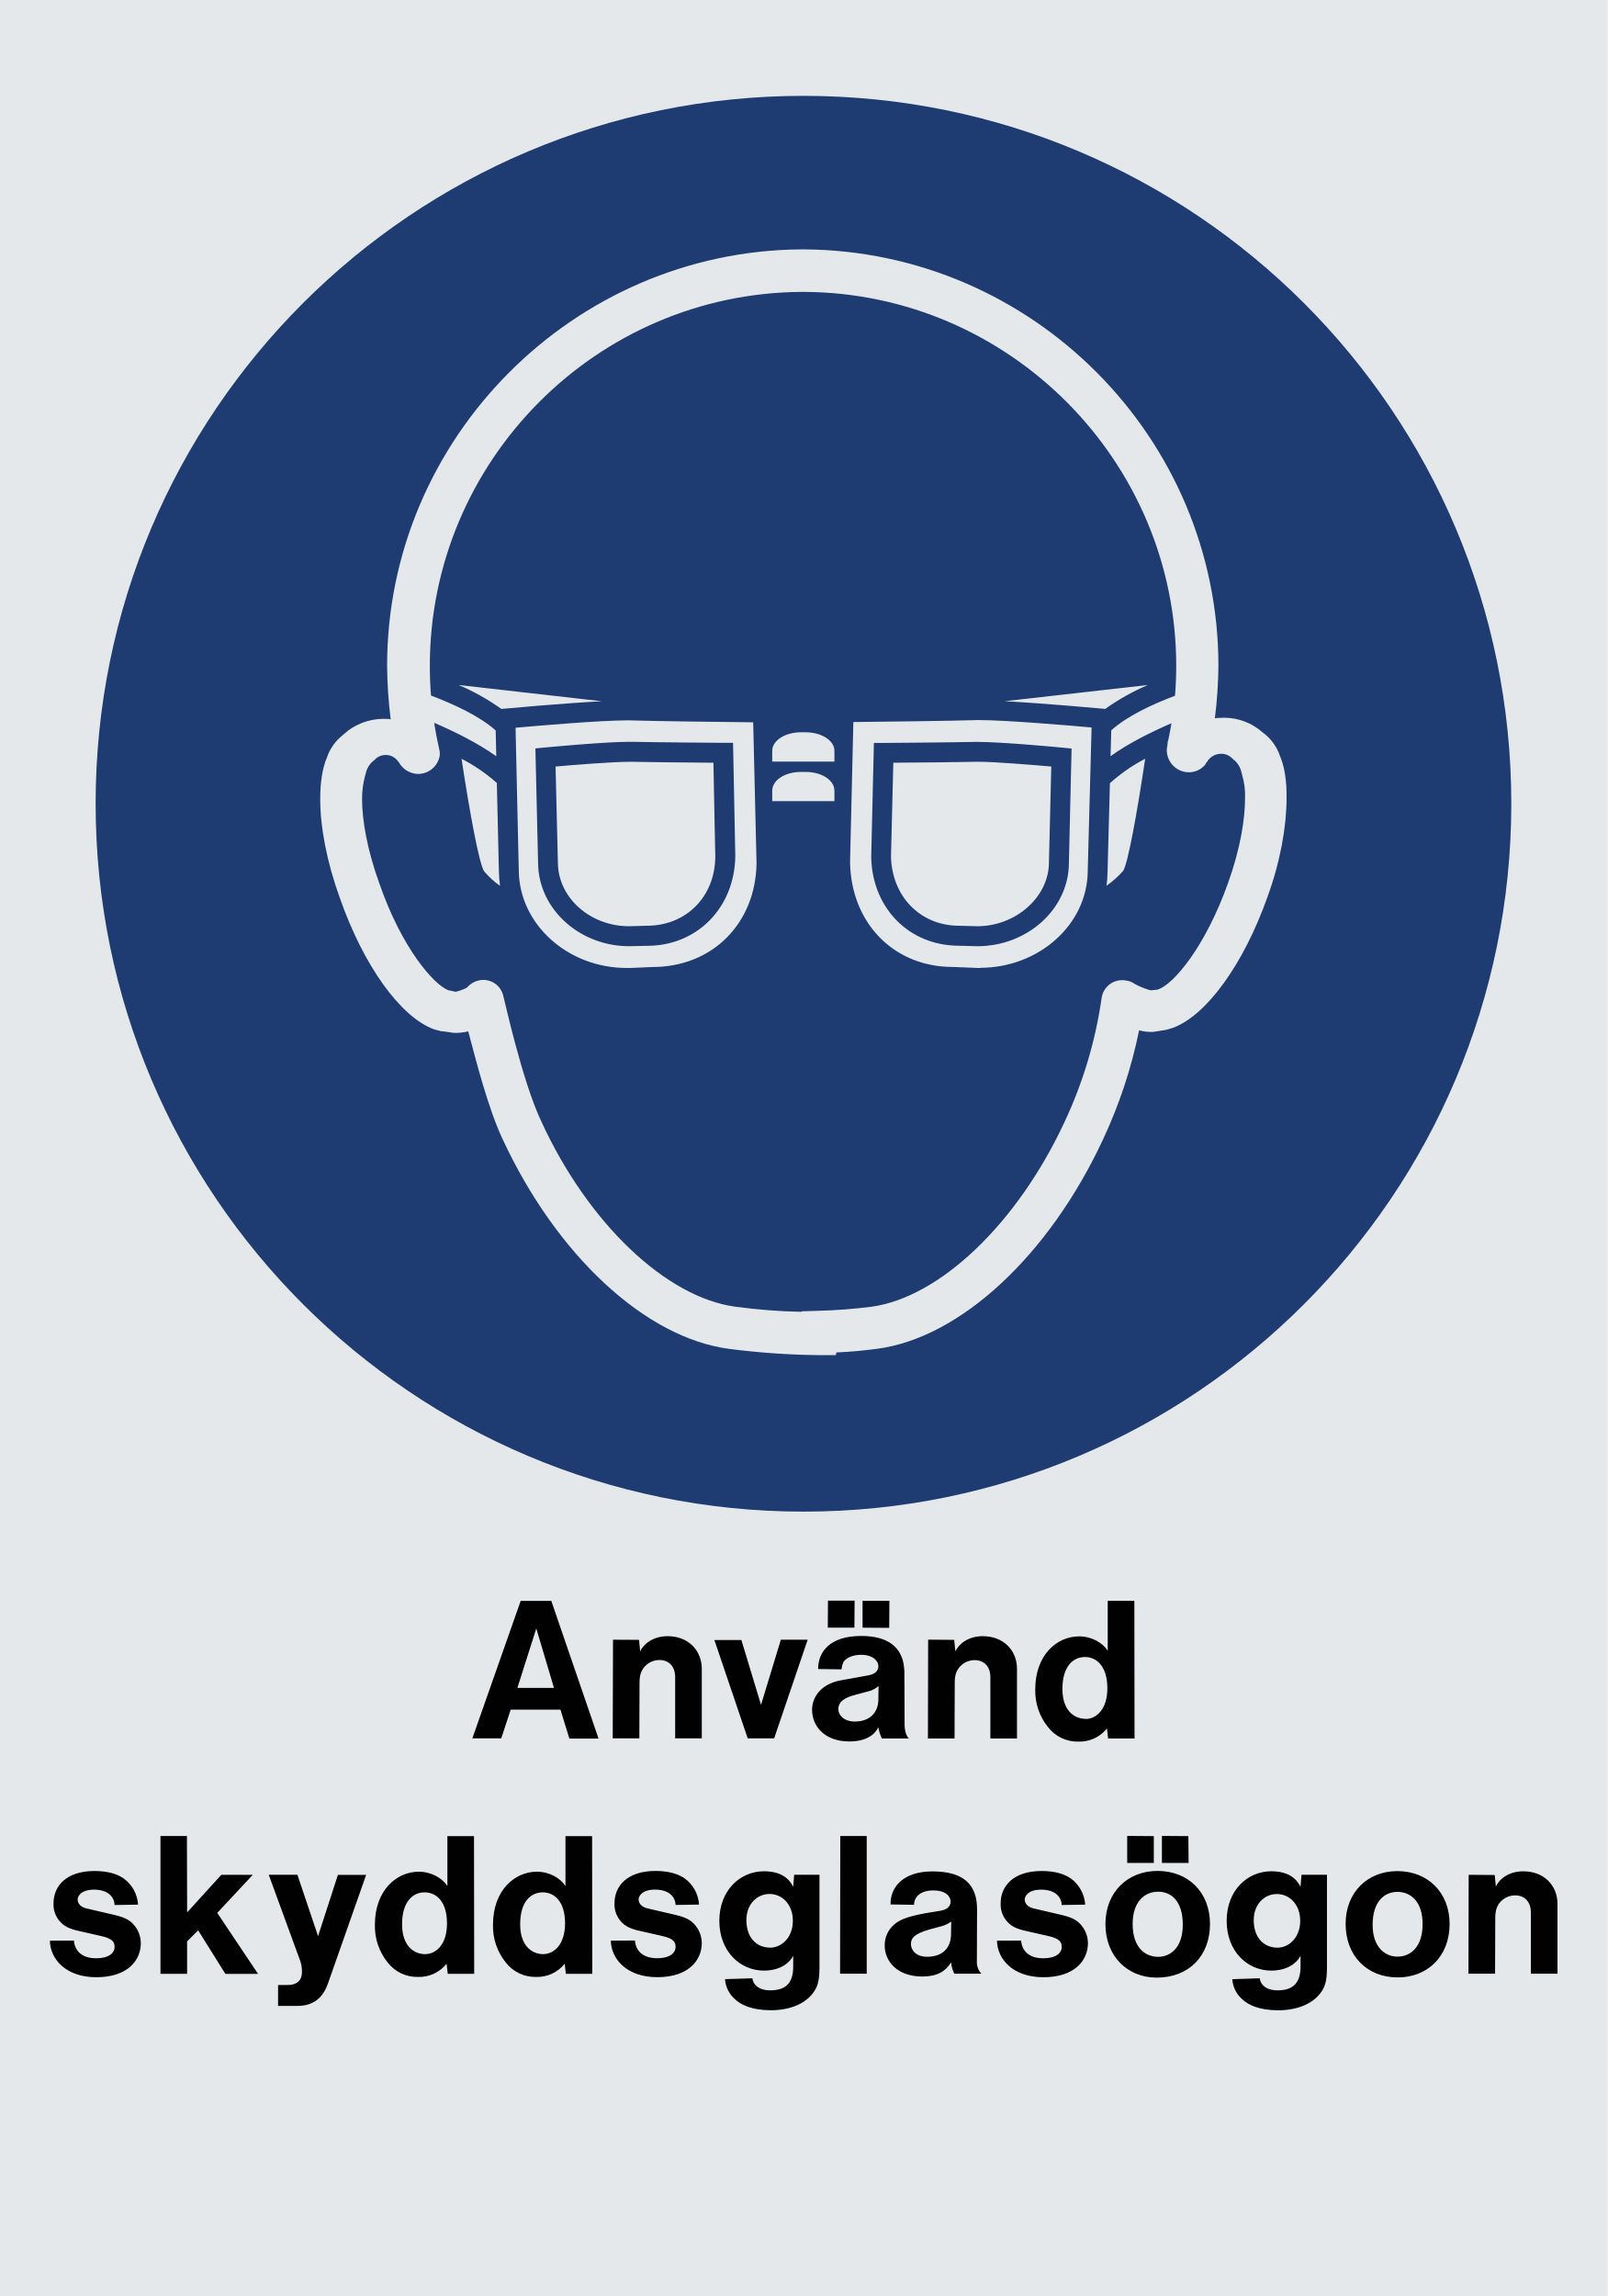
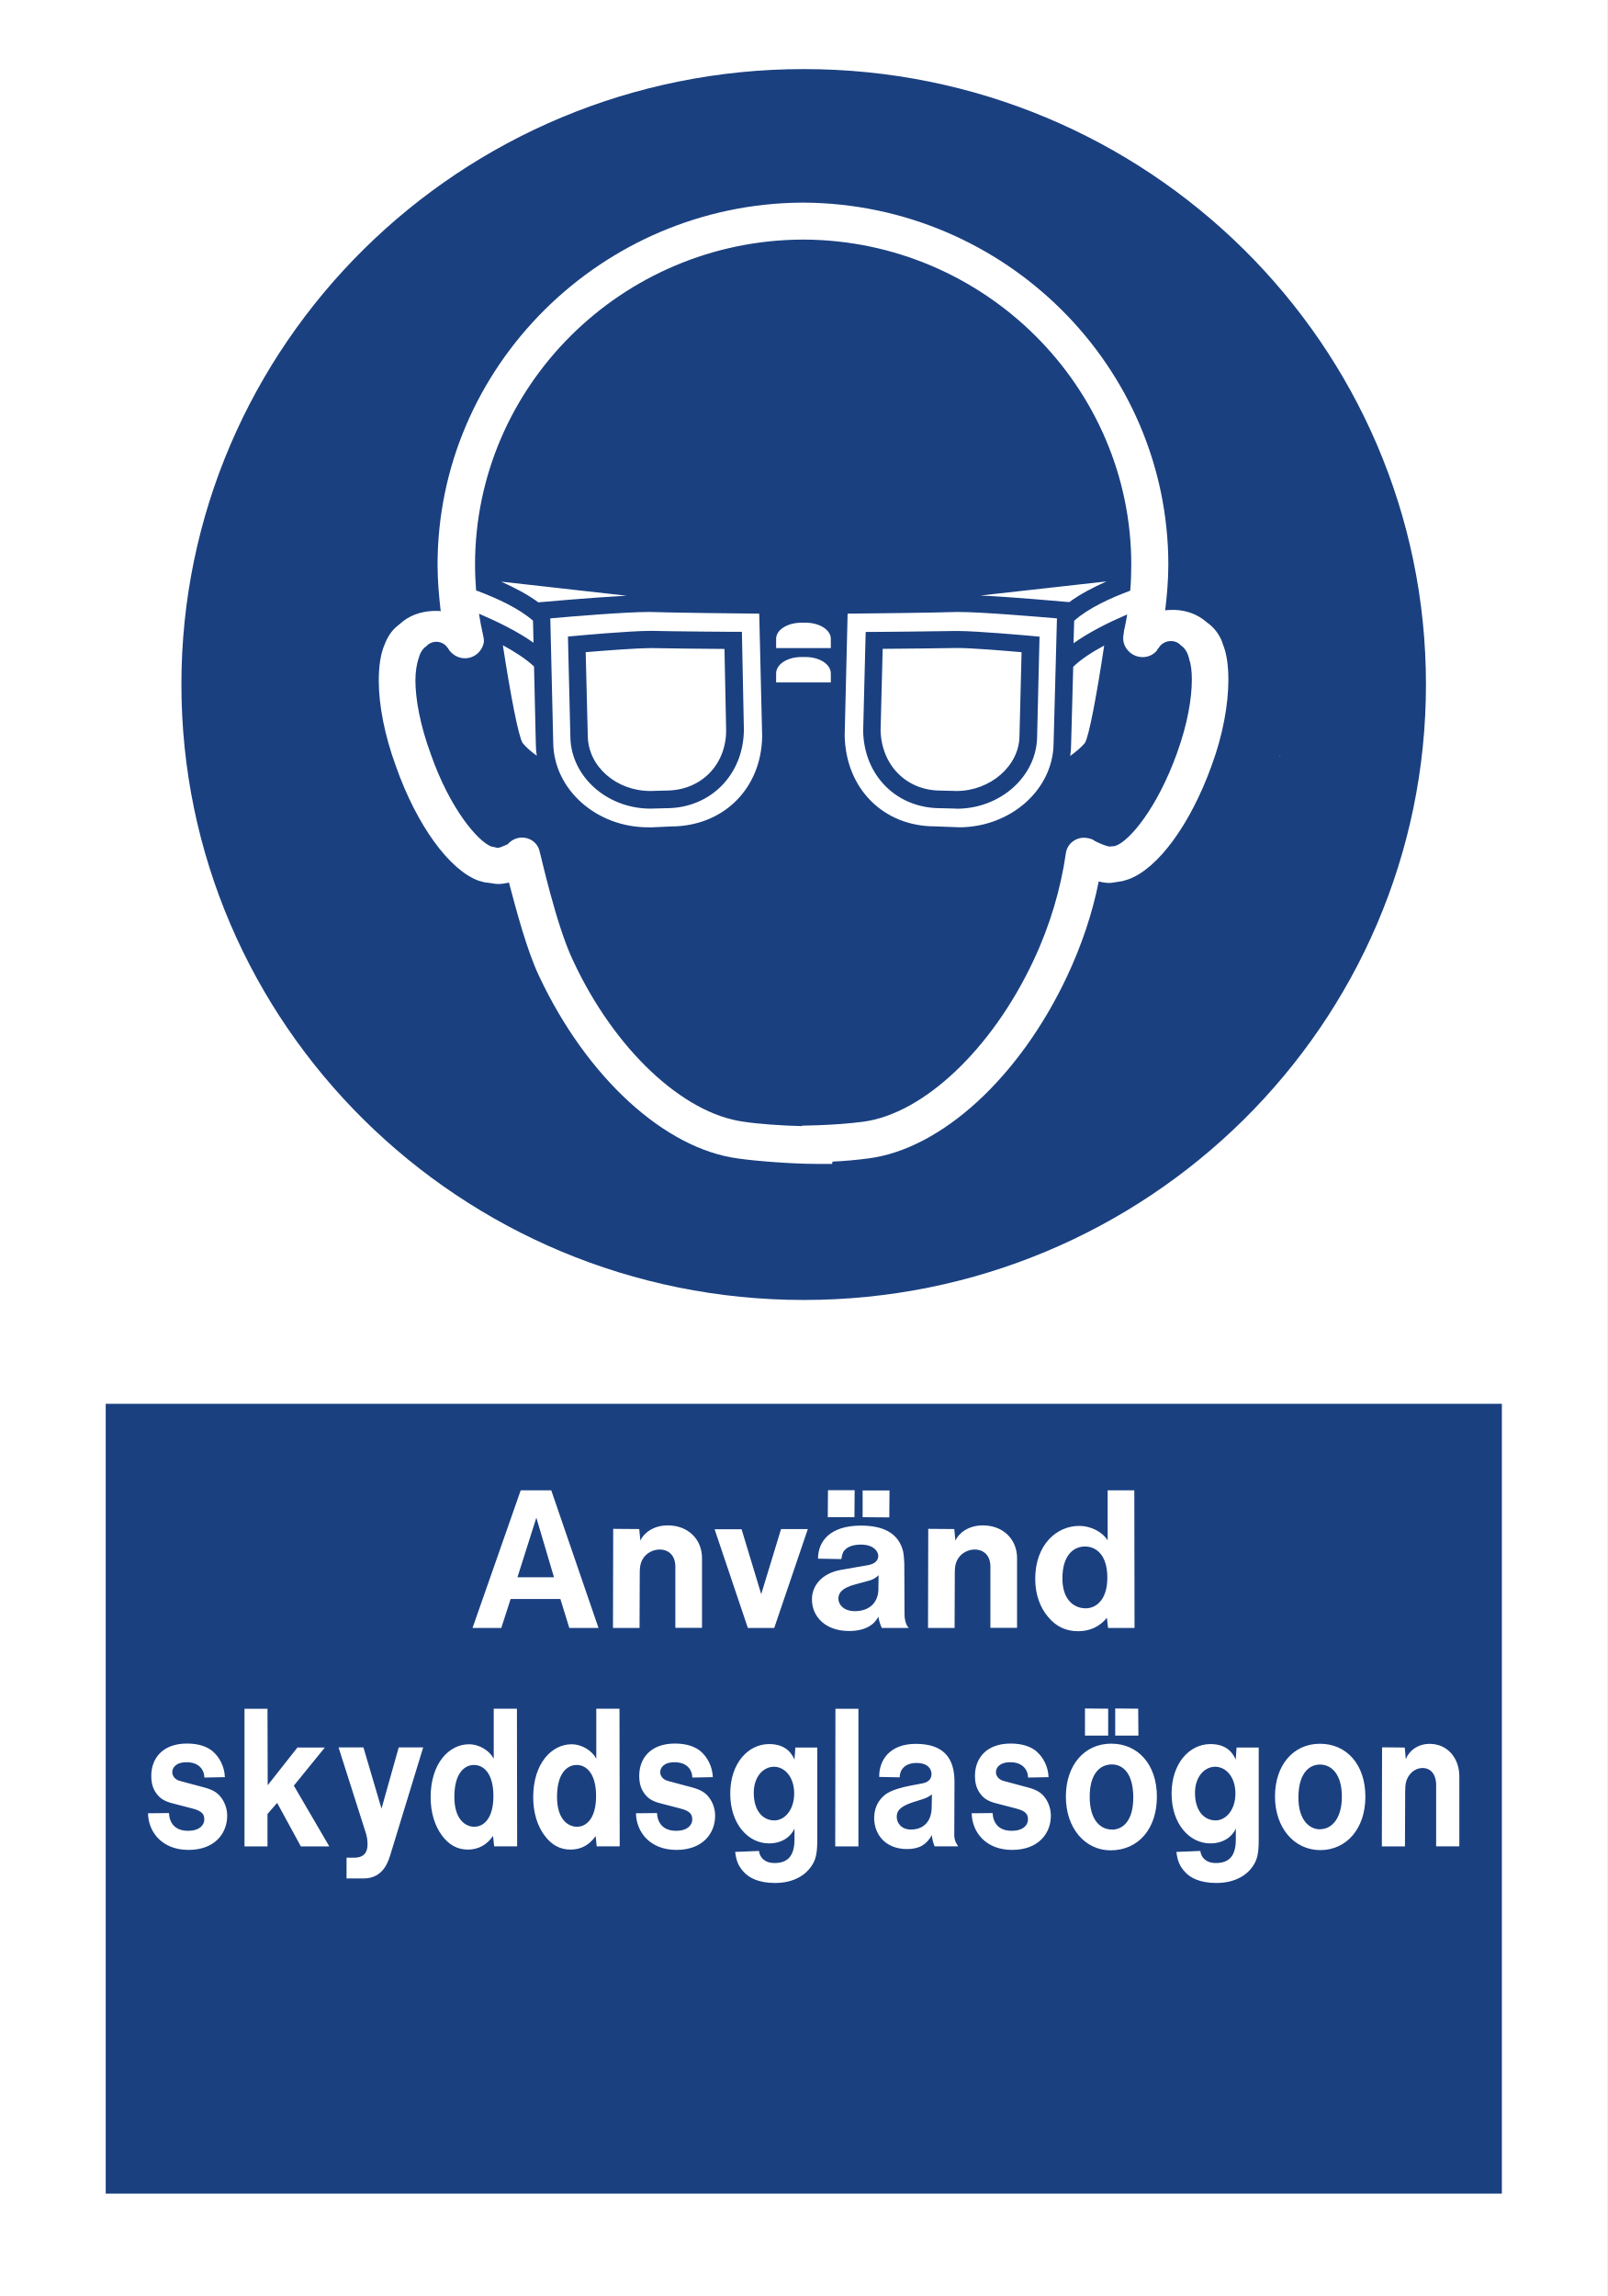
- <svg xmlns="http://www.w3.org/2000/svg" viewBox="0 0 595.28 850.37">
+ <svg xmlns="http://www.w3.org/2000/svg" id="Lager_1" data-name="Lager 1" viewBox="0 0 153.09 218.69">
  <defs>
-     <style>.a{fill:#e5e8eb;}.a,.b,.c{fill-rule:evenodd;}.b{fill:#000100;}.c{fill:#1e3b72;}</style>
+     <style>
+       .cls-1 {
+         fill: #1a4080;
+       }
+ 
+       .cls-1, .cls-2 {
+         fill-rule: evenodd;
+       }
+ 
+       .cls-2 {
+         fill: #fff;
+       }
+     </style>
  </defs>
-   <polyline class="a" points="0 850.37 595.28 850.37 595.28 0 0 0 0 850.37" />
-   <path class="b" d="M193.48,625.84l7-22,6.55,22H193.48Zm218.37,15,0.43,3.74h9.79l-0.07-51h-9.86v18.51c-1.8-2.88-5.9-5.33-10.58-5.33-8.21,0-16.27,6.84-16.27,19.65a21.4,21.4,0,0,0,4.76,14,13.78,13.78,0,0,0,11.16,5.33A13.06,13.06,0,0,0,411.85,640.89Zm-7.78-3.53c-4.61,0-8.71-3.31-8.71-11.09,0-8.71,4.25-11.81,8.35-11.81S412,617.56,412,626C412,634,407.74,637.29,404.07,637.36Zm-58.53,7.27h9.86l0.07-20.52c0-2.88.58-4.25,1.37-5.4a7.39,7.39,0,0,1,6-3.1c3.38,0,5.83,2.23,5.83,6.33v22.68h9.86V618.78c0-6.84-5-12.09-12.67-12.09-5.25,0-8.93,2.81-10.15,5.68l-0.44-4.32-9.65-.07Zm-18.36-4.18a14.83,14.83,0,0,0,1.3,4.18h10c-0.58-.5-1.58-2.16-1.58-5.18l-0.07-18.72a20.43,20.43,0,0,0-.58-5c-1.44-5-5.54-9.07-15.48-9.07-11.45,0-15.91,5.83-15.91,12.24l8.64,0.14c0.43-2.45.79-3,1.59-3.67s2.73-1.73,5.69-1.73c4.61,0,6.41,2.45,6.41,4.17s-1.15,3-3.81,3.46L313.5,623c-7.42,1.29-10.87,6.12-10.87,10.94,0,6.33,4.9,11.74,13.75,11.74C322.5,645.71,325.81,643.26,327.18,640.45Zm0.07-15.33-0.07,5.47c-0.21,4.61-3.31,7.77-8.71,7.77-4.11,0-6.12-2.45-6.12-4.61,0-1.73.86-4,6.7-5.4l4.32-1.15A8.16,8.16,0,0,0,327.25,625.12Zm-5.91-21.53,9.86,0.07,0.07-10h-9.94v9.94Zm-12.89,0h9.86l0.07-10h-9.86Zm-29.66,41h9.79L301,608h-9.93l-7.35,24.12-7.27-24h-10Zm-50,0h9.86l0.07-20.52c0-2.88.58-4.25,1.37-5.4a7.39,7.39,0,0,1,6-3.1c3.38,0,5.83,2.23,5.83,6.33v22.68h9.86V618.78c0-6.84-5-12.09-12.67-12.09-5.25,0-8.93,2.81-10.15,5.68l-0.43-4.32L228.9,608Zm-52,0H187.5L191,633.9h18.43l3.31,10.72h10.8l-17.5-51H194.7Z" transform="translate(-1.84 -0.7)" />
-   <path class="b" d="M20.31,719.47c0.14,6.91,6,13.54,17.21,13.54C49,733,54,726.89,54,720.34a10.4,10.4,0,0,0-2.31-6.41c-1.36-1.73-3.1-3-7.49-4l-10.51-2.45c-2.16-.58-3.1-1.94-3.1-3.24s1.29-3.67,6.12-3.67c5.18,0,7.49,2.74,7.56,5.69l8.71-.14a13,13,0,0,0-5.26-9.65c-2.16-1.51-5.55-2.81-10.87-2.81-10.58,0-15.19,5.69-15.19,11.95a9.42,9.42,0,0,0,2.52,6.91c1.3,1.36,2.88,2.52,7,3.38l7.92,1.8c4.68,1,5.18,2.45,5.18,4.18s-1.51,4.1-6.91,4.1c-5.18,0-7.85-2.73-8.14-6.55Zm525.44,12.24h9.86l0.07-20.52c0-2.88.58-4.25,1.36-5.4a7.4,7.4,0,0,1,6-3.1c3.38,0,5.83,2.23,5.83,6.33v22.68h9.86V705.86c0-6.84-5-12.09-12.67-12.09-5.26,0-8.93,2.81-10.15,5.69l-0.43-4.32-9.65-.07Zm-26.2,1.37c11.09,0,19.22-7.85,19.22-19.8,0-11.59-8-19.58-19.36-19.58-11.09,0-19.15,7.92-19.15,19.51C500.25,725.3,508.39,733.08,519.55,733.08Zm-0.07-7.7c-4.68,0-9.22-3.6-9.22-11.74,0-8.78,4.39-12.24,9.22-12.24s9.29,3.53,9.29,11.88C528.76,721.85,524.3,725.37,519.47,725.37Zm-61.2,8.35a10.71,10.71,0,0,0,3.6,7.34c2.16,2.16,6.33,4.18,13.39,4.18,8,0,13-3,15.48-6.12,1.73-2.23,2.59-4.25,2.59-9.72V695.06h-9.43l-0.36,4.46c-0.65-1.15-2.66-5.76-10.8-5.76-8.85,0-16.56,7.05-16.56,18.36s7.7,18.43,16.49,18.43c5.83,0,9.43-2.66,10.87-5.47v4c0,6.19-2.88,8.78-8.5,8.78-4.32,0-6.33-2.16-6.62-4.46ZM475,722.06c-4.82,0-8.78-3.45-8.78-10.22,0-5.9,4-9.65,8.57-9.65s8.64,3.74,8.64,9.94S479.23,722.06,475,722.06Zm-44.71,11.09c11.81,0,19.73-7.92,19.73-19.87,0-11.74-8.06-19.65-19.44-19.65-11.09,0-19.29,7.92-19.29,19.65C411.26,725.23,419.47,733.15,430.27,733.15Zm0.58-7.7c-5.11,0-9.5-3.67-9.5-12.17,0-8.2,4.39-11.95,9.43-11.95,4.75,0,9.14,3.31,9.14,12.24C439.92,722.21,435.24,725.45,430.85,725.45Zm1.37-34.78h9.86L442,680.74l-9.79-.07v10Zm-12.89,0h9.86v-9.93l-9.86-.07v10Zm-48.24,28.8c0.14,6.91,6,13.54,17.21,13.54,11.45,0,16.49-6.12,16.49-12.67a10.42,10.42,0,0,0-2.31-6.41c-1.37-1.73-3.1-3-7.49-4l-10.51-2.45c-2.16-.58-3.1-1.94-3.1-3.24s1.29-3.67,6.12-3.67c5.18,0,7.49,2.74,7.56,5.69l8.71-.14a13,13,0,0,0-5.25-9.65c-2.16-1.51-5.54-2.81-10.87-2.81-10.58,0-15.19,5.69-15.19,11.95a9.43,9.43,0,0,0,2.52,6.91c1.29,1.36,2.88,2.52,7,3.38l7.92,1.8c4.68,1,5.18,2.45,5.18,4.18s-1.51,4.1-6.91,4.1c-5.18,0-7.85-2.73-8.13-6.55Zm-17,8.06a11.53,11.53,0,0,0,1.22,4.18h10a6.2,6.2,0,0,1-1.66-3.81l0.07-20.09c0-8.78-4.61-14-16.49-14-11.09,0-15.69,6-15.55,12.24l8.71,0.14c0-2.73,2.09-5.33,7.13-5.33,4.82,0,6.4,2.38,6.4,4.11,0,1.51-.93,2.88-3.6,3.38l-5.62.93c-8.13,1.44-10.29,3-11.81,4.32a10,10,0,0,0-3.38,7.63c0,6,4.75,11.52,14,11.52C348.91,732.72,352,730.92,354.1,727.53Zm0.07-15.12L354.1,717c0,5.18-3.17,8.43-8.85,8.43-4.1,0-6-2.45-6-4.68,0-1.73.58-3.67,6.77-5.4l4.25-1.15A11.42,11.42,0,0,0,354.17,712.41ZM313,731.71h9.87v-51h-9.79Zm-42.62,2a10.71,10.71,0,0,0,3.6,7.34c2.16,2.16,6.34,4.18,13.39,4.18,8,0,13-3,15.41-6.12,1.73-2.23,2.59-4.25,2.59-9.72V695.06H296l-0.36,4.46c-0.65-1.15-2.66-5.76-10.8-5.76-8.85,0-16.56,7.05-16.56,18.36s7.7,18.43,16.49,18.43c5.83,0,9.43-2.66,10.87-5.47v4c0,6.19-2.88,8.78-8.5,8.78-4.32,0-6.34-2.16-6.63-4.46Zm16.7-11.67c-4.82,0-8.78-3.45-8.78-10.22,0-5.9,4-9.65,8.57-9.65s8.64,3.74,8.64,9.94S291.32,722.06,287.07,722.06Zm-59-2.59c0.14,6.91,6,13.54,17.21,13.54,11.45,0,16.49-6.12,16.49-12.67a10.42,10.42,0,0,0-2.3-6.41c-1.37-1.73-3.1-3-7.49-4l-10.51-2.45c-2.16-.58-3.1-1.94-3.1-3.24s1.29-3.67,6.12-3.67c5.18,0,7.49,2.74,7.56,5.69l8.71-.14a13,13,0,0,0-5.26-9.65c-2.16-1.51-5.54-2.81-10.87-2.81-10.58,0-15.19,5.69-15.19,11.95a9.41,9.41,0,0,0,2.52,6.91c1.29,1.36,2.88,2.52,7,3.38l7.92,1.8c4.68,1,5.18,2.45,5.18,4.18s-1.51,4.1-6.91,4.1c-5.18,0-7.85-2.73-8.13-6.55ZM211,728l0.43,3.74h9.79l-0.07-51h-9.86v18.51c-1.8-2.88-5.9-5.33-10.58-5.33-8.2,0-16.27,6.84-16.27,19.65a21.4,21.4,0,0,0,4.75,14,13.79,13.79,0,0,0,11.16,5.33A13,13,0,0,0,211,728Zm-7.78-3.53c-4.61,0-8.71-3.31-8.71-11.09,0-8.71,4.25-11.81,8.35-11.81s8.28,3.1,8.28,11.52C211.11,721.13,206.86,724.37,203.19,724.44ZM167.26,728l0.43,3.74h9.79l-0.07-51h-9.86v18.51c-1.8-2.88-5.9-5.33-10.58-5.33-8.2,0-16.27,6.84-16.27,19.65a21.4,21.4,0,0,0,4.75,14,13.78,13.78,0,0,0,11.16,5.33A13,13,0,0,0,167.26,728Zm-7.78-3.53c-4.61,0-8.71-3.31-8.71-11.09,0-8.71,4.25-11.81,8.35-11.81s8.28,3.1,8.28,11.52C167.41,721.13,163.16,724.37,159.49,724.44Zm-54.64,11.45v7.71h7.27c8.64,0,10.65-6.77,11.45-9l13.9-39.53H127l-7.35,22.68L112,695.06H101.38L112.69,726a12.52,12.52,0,0,1,1,5c0,3-1.58,5-5.9,4.9h-3Zm-43.56-4.18h9.86v-12l4.1-4.1,10.08,16.13h12.1L82.31,709.18l13.17-14.11H83.82L71.15,709l-0.07-28.3H61.28v51Z" transform="translate(-1.84 -0.7)" />
-   <path class="c" d="M363.81,343.75c14.22,0,26.38-10.7,26.55-23.37l0.87-35.78c-6.58-.57-20.83-1.77-27.08-1.77-6.7.16-23.93,0.31-31.43,0.36l-0.86,34.68c0.33,15,11,25.7,25.25,25.7Zm-122.39-.18c14.58,0,25.2-10.72,25.36-25.47l-0.69-34.91c-7.51-.05-24.66-0.21-30.56-0.35h-0.05c-7.05,0-21.31,1.19-27.86,1.76l0.86,35.74c0.16,12.93,12,23.41,26.36,23.41ZM122.78,281.64a0.6,0.6,0,0,0,.2-0.38,0.64,0.64,0,0,0,.19-0.39ZM476,280.87a17.75,17.75,0,0,0-5.33-8l-2.87-2.28a21.49,21.49,0,0,0-14.27-4,5.13,5.13,0,0,0-1.71.19,167.93,167.93,0,0,0,1.32-19.41c0-84.48-68.74-153.73-153.47-154.31h-1c-84.34.58-153.45,69.83-153.45,154.31a172.64,172.64,0,0,0,1.33,19.79,2.38,2.38,0,0,0-1.15-.19,22.34,22.34,0,0,0-14.47,4.2l-2.48,2.08a17.91,17.91,0,0,0-5.52,8c-1.71,4-2.48,9.31-2.48,15.41,0,10.47,2.48,23.41,7.24,36.54,8.76,25.11,22.46,44.13,34.85,48.71l2.85,0.76c-0.38-.19,4.37.56,4.37,0.56a17.54,17.54,0,0,0,5.52-.56c2.86,10.85,7.43,28.73,12.75,40,20,43,52.95,73.64,84,77.63a281.36,281.36,0,0,0,32.93,2.3h6.48a8.53,8.53,0,0,0,.19-1c5.33-.2,10.66-0.77,15-1.33,30.86-4,63.81-34.62,83.8-77.63a179.52,179.52,0,0,0,13.33-40.34,16.74,16.74,0,0,0,5.31.58l4.77-.77,2.49-.75c12.37-4.57,26.09-23.41,35-48.51,4.77-13.12,7.05-26.07,7.05-36.53C478.46,290.19,477.71,284.86,476,280.87Zm-0.2-.38c0.2,0,.2.2,0.2,0.38a0.65,0.65,0,0,1,.18.39ZM363.87,351.15l-6.8-.18c-18.39,0-32.11-13.77-32.54-32.74l1-42.37,3.59,0s26.23-.19,34-0.38h1c8.55,0,30.28,2,31.2,2.12l3.43,0.33-1,42.64C397.59,337.4,382.36,351.15,363.87,351.15Zm0.94,8c21.84,0,39.74-16,39.92-35.73l1.43-53.29c-8.77-.78-31.88-2.73-41.46-2.73h-1c-9,.3-36,0.62-45.78.72L316.7,320c0.35,22.69,16.33,38.83,38,38.83l9.5,0.38h0.6Zm46.57-96A82.5,82.5,0,0,1,427,254.41h0l-53.06,6,0,0c14.5,0.76,35.21,2.66,36.29,2.76l1.14,0.1h0Zm0.22,65.67a35.5,35.5,0,0,0,6.26-5.58c1.74-2.7,5.1-21,8.15-41.52l0,0a62.35,62.35,0,0,0-13.06,9.06l0,0-0.88,32.8a39.4,39.4,0,0,1-.4,5.32ZM234.9,351.15c-18.4,0-33.55-13.75-33.75-30.66l-1-42.6,3.43-.33c0.91-.09,22.45-2.12,31.18-2.12h1c7.61,0.19,34,.38,34,0.38l3.6,0,0.83,41.85C274,336.88,260,351,241.59,351Zm-49.47-79.92c-5.84-5.22-15.17-9.58-23.55-12.76l-0.4-.14q-0.43-5.43-.43-11c0-75.91,61.69-138.13,137.85-138.52h0.76c76,0.38,137.85,62.61,137.85,138.52q0,5.57-.45,11.05c-8.45,3.19-17.83,7.57-23.62,12.82l0,0.05-0.26,9.52,0,0c6.67-4.79,15.12-9,22.56-12.2l0,0q-0.5,3.09-1.16,6.15l-0.19.58c0,0.56-.18,1.14-0.18,1.71a5.29,5.29,0,0,0-.19,1.72,8.21,8.21,0,0,0,8.19,8,7.88,7.88,0,0,0,5.9-2.66c0.31-.34.41-0.84,0.75-1.15a0.94,0.94,0,0,0,.38-0.56,6.07,6.07,0,0,1,5-2.48,5.56,5.56,0,0,1,4.21,1.9,8.21,8.21,0,0,1,3.23,5,1.48,1.48,0,0,1,.18.76A26,26,0,0,1,463,296.3c0,7.8-1.72,18.65-6.28,31.4-8.39,23.58-20,37.27-25.71,39.37l-0.59.19c-0.36,0-2.08.21-2.08,0.21-1,0-4-1.15-6.1-2.29a6.78,6.78,0,0,0-3.42-1.34,7.67,7.67,0,0,0-8.94,6.47,161.75,161.75,0,0,1-13.71,45.87c-17.51,37.69-46.26,65.06-71.59,68.5A195.06,195.06,0,0,1,305,486.18l-6.28.19v0.19a213.68,213.68,0,0,1-24.55-1.9c-25.52-3.44-54.46-30.81-71.78-68.5-7.25-15.22-13.91-46.24-14.1-46.43a7.55,7.55,0,0,0-9.14-5.9,8.16,8.16,0,0,0-4.37,2.67,16.61,16.61,0,0,1-4.19,1.53l-1.71-.38a8.27,8.27,0,0,1-.95-0.18c-5.51-2.1-17.33-15.8-25.51-39.39-4.57-12.56-6.47-23.59-6.47-31.4a32.5,32.5,0,0,1,1.14-8.75c0-.19.19-0.38,0.19-0.58a8,8,0,0,1,3.23-5.13,5.44,5.44,0,0,1,4.18-1.9,5.5,5.5,0,0,1,4.59,2.36c0.09,0.13.23,0.22,0.31,0.36a8.31,8.31,0,0,0,7.1,4.31,8.15,8.15,0,0,0,8-6.65,6.62,6.62,0,0,0-.2-2.68q-1.07-4.68-1.82-9.47a0.09,0.09,0,0,1,.14-0.08c7.47,3.22,16,7.44,22.8,12.28,0.05,0,.06,0,0.05,0l-0.22-9.3v-0.19Zm49.24,88,8.85-.38c22.22,0,38.2-16.15,38.54-38.41l-1.24-52.22c-9.78-.1-36.84-0.42-45.83-0.72h-0.91c-9.58,0-32.56,1.95-41.28,2.73L194,323.42c0.34,19.74,18.24,35.78,39.91,35.78h0.7ZM171.91,254.48a83.51,83.51,0,0,1,15.69,8.84c0.06,0-.07,0,0-0.05l1.12-.1c1.07-.1,21.55-2,36-2.75,0.07,0,.07,0,0,0l-52.8-6C171.85,254.45,171.85,254.46,171.91,254.48Zm14,36.24a64.24,64.24,0,0,0-13.12-9c-0.06,0,0-.05,0,0,3.13,20.59,6.56,38.92,8.36,41.69a32.27,32.27,0,0,0,5.91,5.39c0.05,0,.05,0,0,0a40.22,40.22,0,0,1-.42-5.15l-0.77-32.85h0Zm125,6.7v-3.82c0-4-4.77-7-10.67-7h-1.71c-5.9,0-10.66,3-10.66,7v3.82h23Zm0-14.65v-4c0-3.8-4.77-6.85-10.67-6.85h-1.71c-5.9,0-10.66,3.05-10.66,6.85v4h23ZM37.26,298.34c0,144.79,117.43,262.22,262.21,262.22S561.62,443.13,561.62,298.34,444.26,36.2,299.47,36.2,37.26,153.55,37.26,298.34Z" transform="translate(-1.84 -0.7)" />
+   <polyline class="cls-2" points="0 218.69 153.09 218.69 153.09 0 0 0 0 218.69" />
+   <path class="cls-1" d="M91.11,75.34c3.22,0,5.97-2.39,6-5.22l.2-8c-1.49-.13-4.71-.4-6.12-.4-1.52.03-5.41.07-7.11.08l-.2,7.75c.08,3.35,2.48,5.75,5.71,5.75l1.52.04ZM63.44,75.3c3.3,0,5.7-2.4,5.73-5.69l-.16-7.8c-1.7-.01-5.58-.05-6.91-.08h-.01c-1.59,0-4.82.27-6.3.39l.2,7.99c.04,2.89,2.71,5.23,5.96,5.23l1.49-.04ZM102.74,65.88c.05-.05.05-.1.05-.1.05-.05.05-.1.05-.1l-.1.2ZM116.47,61.3c-.22-.68-.65-1.32-1.21-1.79l-.65-.51c-.86-.64-2.02-.98-3.23-.9-.13,0-.26,0-.39.04.17-1.45.3-2.89.3-4.34,0-18.89-15.54-34.37-34.7-34.5h-.22c-19.07.13-34.69,15.61-34.69,34.5,0,1.49.13,2.94.3,4.43-.09-.04-.17-.04-.26-.04-1.2-.04-2.37.26-3.27.94l-.56.46c-.6.47-.99,1.11-1.25,1.79-.39.89-.56,2.08-.56,3.45,0,2.34.56,5.23,1.64,8.17,1.98,5.61,5.08,9.87,7.88,10.89l.64.17c-.08-.04.99.13.99.13.43.04.86-.04,1.25-.13.65,2.43,1.68,6.42,2.88,8.93,4.52,9.62,11.97,16.46,18.99,17.36,1.76.25,5.16.51,7.44.51h1.47s.04-.17.04-.22c1.21-.05,2.41-.17,3.4-.3,6.98-.89,14.43-7.74,18.95-17.36,1.38-2.94,2.41-6,3.01-9.02.39.09.82.17,1.2.13l1.08-.17.56-.17c2.8-1.02,5.9-5.23,7.92-10.85,1.08-2.93,1.59-5.83,1.59-8.17,0-1.36-.17-2.56-.56-3.45ZM121.89,71.95c.05,0,.05.05.05.1,0,0,.05.05.05.1l-.1-.2ZM91.12,77.02l-1.54-.04c-4.16,0-7.26-3.08-7.36-7.32l.24-9.47h.81s5.93-.05,7.69-.09h.23c1.93,0,6.85.45,7.06.47l.77.07-.23,9.54c-.05,3.77-3.49,6.85-7.67,6.85ZM91.33,78.8c4.94,0,8.98-3.58,9.03-7.99l.32-11.91c-1.98-.17-7.21-.61-9.37-.61h-.22c-2.02.07-8.14.14-10.35.16l-.28,11.58c.08,5.07,3.69,8.68,8.59,8.68l2.15.08h.14ZM101.86,57.35c1.02-.76,2.28-1.41,3.54-1.97h0s-12,1.34-12,1.34h0c3.28.16,7.96.59,8.21.61l.26.02h0ZM101.92,72.02c.55-.4,1.08-.84,1.42-1.25.39-.6,1.15-4.69,1.84-9.28h0c-1.14.61-2.2,1.29-2.95,2.02h0s-.2,7.34-.2,7.34c0,.4-.03.8-.09,1.19l-.02-.02ZM61.96,77.02c-4.16,0-7.59-3.08-7.63-6.86l-.23-9.53.78-.07c.21-.02,5.08-.47,7.05-.47h.24c1.72.05,7.69.09,7.69.09h.81s.19,9.36.19,9.36c-.05,4.29-3.22,7.44-7.38,7.44l-1.51.04ZM50.77,59.12c-1.32-1.17-3.43-2.14-5.33-2.85l-.09-.03c-.06-.81-.1-1.63-.1-2.45,0-16.97,13.95-30.88,31.17-30.97h.17c17.18.09,31.17,14,31.17,30.97,0,.83-.03,1.65-.1,2.47-1.91.71-4.03,1.69-5.34,2.87h0s-.06,2.14-.06,2.14h0c1.51-1.08,3.42-2.02,5.1-2.74h.01c-.08.47-.16.93-.26,1.38l-.04.13c0,.13-.04.26-.04.38-.04.13-.04.26-.04.38,0,.98.86,1.79,1.85,1.79.52,0,.99-.21,1.33-.59.07-.08.09-.19.17-.26.05-.04.09-.08.09-.13.26-.34.65-.55,1.12-.55.39,0,.73.17.95.43.3.17.6.6.73,1.11.04.08.04.13.04.17.17.47.26,1.11.26,1.96,0,1.74-.39,4.17-1.42,7.02-1.9,5.27-4.52,8.33-5.81,8.8l-.13.04c-.08,0-.47.04-.47.04-.22,0-.9-.26-1.38-.51-.21-.17-.47-.26-.77-.3-.99-.17-1.89.51-2.02,1.44-.48,3.36-1.51,6.9-3.1,10.26-3.96,8.43-10.46,14.55-16.19,15.32-1.29.17-2.84.29-4.44.34l-1.42.04v.04c-1.89-.04-4.22-.21-5.55-.42-5.77-.77-12.31-6.89-16.23-15.32-1.64-3.4-3.14-10.34-3.19-10.38-.17-.94-1.12-1.53-2.07-1.32-.39.09-.73.3-.99.6-.39.17-.78.34-.95.34l-.39-.09s-.21-.04-.21-.04c-1.25-.47-3.92-3.53-5.77-8.81-1.03-2.81-1.46-5.28-1.46-7.02,0-.85.13-1.49.26-1.96,0-.04.05-.09.05-.13.13-.55.43-.98.73-1.15.22-.26.56-.43.95-.43.41,0,.81.19,1.04.53.02.03.05.05.07.08.31.56.94.96,1.6.96.91,0,1.64-.64,1.81-1.49.04-.17,0-.38-.04-.6-.16-.7-.3-1.4-.41-2.12,0-.02.02-.02.03-.02,1.69.72,3.62,1.66,5.15,2.74.01,0,.01,0,.01,0l-.05-2.08v-.04ZM61.89,78.81l2-.09c5.02,0,8.64-3.61,8.71-8.59l-.28-11.68c-2.21-.02-8.33-.09-10.36-.16h-.21c-2.16,0-7.36.43-9.33.61l.28,11.9c.08,4.41,4.12,8,9.03,8,.05,0,.14,0,.16,0ZM47.74,55.4c1.26.56,2.52,1.22,3.55,1.98.02.01-.01-.01,0-.01l.25-.02c.24-.02,4.87-.44,8.14-.61.01,0,.01,0,0,0l-11.94-1.34s-.01,0,0,0ZM50.87,63.48c-.77-.72-1.83-1.4-2.97-2.02-.01,0,0-.01,0,0,.71,4.6,1.48,8.7,1.89,9.32.31.39.81.82,1.34,1.2.01,0,.01,0,0,0-.06-.38-.09-.76-.09-1.15l-.17-7.34h0ZM79.14,65v-.85c0-.89-1.08-1.57-2.41-1.57h-.39c-1.33,0-2.41.68-2.41,1.57v.85h5.21ZM79.14,61.73v-.89c0-.85-1.08-1.53-2.41-1.53h-.39c-1.33,0-2.41.68-2.41,1.53v.89h5.21ZM17.28,65.19c0,32.37,26.55,58.63,59.28,58.63s59.27-26.26,59.27-58.63S109.29,6.58,76.56,6.58s-59.28,26.24-59.28,58.61Z" />
+   <polyline class="cls-1" points="10.07 133.71 143.06 133.71 143.06 208.94 10.07 208.94 10.07 133.71" />
+   <path class="cls-2" d="M49.29,150.23l1.8-5.67,1.68,5.67h-3.48ZM105.44,154.1l.11.96h2.52l-.02-13.11h-2.54v4.76c-.46-.74-1.52-1.37-2.72-1.37-2.11,0-4.18,1.76-4.18,5.05,0,1.5.48,2.74,1.22,3.61.78.95,1.74,1.37,2.87,1.37s2.07-.45,2.74-1.28ZM103.44,153.19c-1.18,0-2.24-.85-2.24-2.85,0-2.24,1.09-3.04,2.15-3.04s2.13.8,2.13,2.96-1.09,2.91-2.04,2.93ZM88.39,155.06h2.54l.02-5.28c0-.74.15-1.09.35-1.39.33-.48.93-.8,1.54-.8.87,0,1.5.57,1.5,1.63v5.83h2.54v-6.65c0-1.76-1.3-3.11-3.26-3.11-1.35,0-2.3.72-2.61,1.46l-.11-1.11-2.48-.02-.02,9.42ZM83.67,153.99c.06.37.18.78.33,1.07h2.57c-.15-.13-.41-.56-.41-1.33l-.02-4.81c-.04-.83-.09-1.07-.15-1.28-.37-1.3-1.43-2.33-3.98-2.33-2.94,0-4.09,1.5-4.09,3.15l2.22.04c.11-.63.2-.76.41-.94.22-.22.7-.44,1.46-.44,1.18,0,1.65.63,1.65,1.07s-.3.76-.98.89l-2.54.44c-1.91.33-2.8,1.57-2.8,2.81,0,1.63,1.26,3.02,3.54,3.02,1.57,0,2.42-.63,2.78-1.35ZM83.69,150.05l-.02,1.41c-.05,1.18-.85,2-2.24,2-1.06,0-1.57-.63-1.57-1.19,0-.44.22-1.02,1.72-1.39l1.11-.3c.41-.09.76-.3,1-.54ZM82.17,144.51l2.54.02.02-2.57h-2.56v2.56ZM78.85,144.51h2.54l.02-2.57h-2.54l-.02,2.57ZM71.23,155.06h2.52l3.2-9.42h-2.55l-1.89,6.2-1.87-6.18h-2.57l3.17,9.41ZM58.38,155.06h2.54l.02-5.28c0-.74.15-1.09.35-1.39.33-.48.93-.8,1.54-.8.87,0,1.5.57,1.5,1.63v5.83h2.54v-6.65c0-1.76-1.3-3.11-3.26-3.11-1.35,0-2.3.72-2.61,1.46l-.11-1.11-2.48-.02-.02,9.42ZM45.01,155.06h2.74l.89-2.76h4.74l.85,2.76h2.78l-4.5-13.11h-2.91l-4.59,13.11Z" />
+   <path class="cls-2" d="M14.1,172.72c.03,1.78,1.34,3.48,3.85,3.48s3.69-1.57,3.69-3.26c0-.59-.19-1.19-.52-1.65-.31-.44-.69-.78-1.67-1.04l-2.35-.63c-.48-.15-.69-.5-.69-.83,0-.37.29-.94,1.37-.94,1.16,0,1.67.7,1.69,1.46l1.95-.04c-.03-.95-.48-1.89-1.18-2.48-.48-.39-1.24-.72-2.43-.72-2.37,0-3.4,1.46-3.4,3.07,0,.76.18,1.3.56,1.78.29.35.64.65,1.56.87l1.77.46c1.05.26,1.16.63,1.16,1.07,0,.41-.34,1.06-1.55,1.06s-1.76-.7-1.82-1.69l-2,.02ZM131.62,175.87h2.21l.02-5.28c0-.74.13-1.09.31-1.39.29-.48.8-.8,1.34-.8.76,0,1.3.57,1.3,1.63v5.83h2.21v-6.65c0-1.76-1.13-3.11-2.83-3.11-1.18,0-2,.72-2.27,1.46l-.1-1.11-2.16-.02-.02,9.42ZM125.76,176.22c2.48,0,4.3-2.02,4.3-5.09s-1.79-5.04-4.33-5.04-4.28,2.04-4.28,5.02,1.82,5.11,4.32,5.11ZM125.74,174.24c-1.05,0-2.06-.93-2.06-3.02,0-2.26.98-3.15,2.06-3.15s2.08.91,2.08,3.05-1,3.11-2.08,3.11ZM112.06,176.39c.1.89.34,1.39.8,1.89.48.56,1.42,1.07,3,1.07,1.79,0,2.91-.76,3.46-1.57.39-.57.58-1.09.58-2.5v-8.83h-2.11l-.08,1.15c-.15-.3-.59-1.48-2.41-1.48-1.98,0-3.7,1.81-3.7,4.72s1.72,4.74,3.69,4.74c1.3,0,2.11-.69,2.43-1.41v1.02c0,1.59-.64,2.26-1.9,2.26-.97,0-1.42-.56-1.48-1.15l-2.27.09ZM115.79,173.39c-1.08,0-1.96-.89-1.96-2.63,0-1.52.9-2.48,1.92-2.48s1.93.96,1.93,2.55-.93,2.56-1.88,2.56ZM105.79,176.24c2.64,0,4.41-2.04,4.41-5.11s-1.8-5.05-4.35-5.05-4.32,2.04-4.32,5.05,1.84,5.11,4.25,5.11ZM105.92,174.26c-1.14,0-2.12-.94-2.12-3.13s.98-3.07,2.11-3.07c1.06,0,2.04.85,2.04,3.15s-1.05,3.06-2.03,3.06ZM106.23,165.31h2.21l-.02-2.56-2.19-.02v2.57ZM103.35,165.31h2.21v-2.56l-2.21-.02v2.57ZM92.56,172.72c.03,1.78,1.34,3.48,3.85,3.48s3.69-1.57,3.69-3.26c0-.59-.19-1.19-.51-1.65-.31-.44-.69-.78-1.68-1.04l-2.35-.63c-.48-.15-.69-.5-.69-.83,0-.37.29-.94,1.37-.94,1.16,0,1.67.7,1.69,1.46l1.95-.04c-.03-.95-.48-1.89-1.18-2.48-.48-.39-1.24-.72-2.43-.72-2.37,0-3.4,1.46-3.4,3.07,0,.76.18,1.3.56,1.78.29.35.64.65,1.56.87l1.77.46c1.05.26,1.16.63,1.16,1.07,0,.41-.34,1.06-1.55,1.06s-1.76-.7-1.82-1.69l-2,.02ZM88.76,174.79c.05.46.15.8.27,1.07h2.24c-.27-.39-.35-.67-.37-.98l.02-5.17c0-2.26-1.03-3.61-3.69-3.61-2.48,0-3.51,1.56-3.48,3.15l1.95.04c0-.7.47-1.37,1.6-1.37s1.43.61,1.43,1.06c0,.39-.21.74-.8.87l-1.26.24c-1.82.37-2.3.76-2.64,1.11-.5.5-.76,1.2-.76,1.96,0,1.56,1.06,2.96,3.14,2.96,1.19,0,1.88-.46,2.35-1.33ZM88.77,170.91l-.02,1.18c0,1.33-.71,2.17-1.98,2.17-.92,0-1.35-.63-1.35-1.2,0-.44.13-.94,1.51-1.39l.95-.3c.43-.13.71-.32.89-.46ZM79.56,175.87h2.21v-13.11h-2.19l-.02,13.11ZM70.03,176.39c.1.89.34,1.39.8,1.89.48.56,1.42,1.07,2.99,1.07,1.79,0,2.9-.76,3.45-1.57.39-.57.58-1.09.58-2.5v-8.83h-2.09l-.08,1.15c-.15-.3-.6-1.48-2.42-1.48-1.98,0-3.7,1.81-3.7,4.72s1.72,4.74,3.69,4.74c1.3,0,2.11-.69,2.43-1.41v1.02c0,1.59-.65,2.26-1.9,2.26-.97,0-1.42-.56-1.48-1.15l-2.27.09ZM73.76,173.39c-1.08,0-1.96-.89-1.96-2.63,0-1.52.9-2.48,1.92-2.48s1.93.96,1.93,2.55-.93,2.56-1.88,2.56ZM60.58,172.72c.03,1.78,1.34,3.48,3.85,3.48s3.69-1.57,3.69-3.26c0-.59-.19-1.19-.52-1.65-.31-.44-.69-.78-1.67-1.04l-2.35-.63c-.48-.15-.69-.5-.69-.83,0-.37.29-.94,1.37-.94,1.16,0,1.67.7,1.69,1.46l1.95-.04c-.03-.95-.48-1.89-1.18-2.48-.48-.39-1.24-.72-2.43-.72-2.37,0-3.4,1.46-3.4,3.07,0,.76.18,1.3.56,1.78.29.35.64.65,1.56.87l1.77.46c1.05.26,1.16.63,1.16,1.07,0,.41-.34,1.06-1.54,1.06s-1.76-.7-1.82-1.69l-2,.02ZM56.74,174.9l.1.96h2.19l-.02-13.11h-2.21v4.76c-.4-.74-1.32-1.37-2.37-1.37-1.83,0-3.64,1.76-3.64,5.05,0,1.5.42,2.74,1.06,3.61.68.94,1.51,1.37,2.5,1.37s1.8-.44,2.38-1.28ZM55.01,174c-1.03,0-1.95-.85-1.95-2.85,0-2.24.95-3.04,1.87-3.04s1.85.8,1.85,2.96-.95,2.91-1.77,2.92ZM46.97,174.9l.1.96h2.19l-.02-13.11h-2.21v4.76c-.4-.74-1.32-1.37-2.37-1.37-1.84,0-3.64,1.76-3.64,5.05,0,1.5.42,2.74,1.06,3.61.68.94,1.51,1.37,2.49,1.37s1.8-.44,2.38-1.28ZM45.23,174c-1.03,0-1.95-.85-1.95-2.85,0-2.24.95-3.04,1.87-3.04s1.85.8,1.85,2.96-.95,2.91-1.77,2.92ZM33.01,176.94v1.98h1.63c1.93,0,2.38-1.74,2.56-2.31l3.11-10.17h-2.33l-1.64,5.83-1.72-5.83h-2.37l2.53,7.94c.18.52.23.87.23,1.3,0,.76-.35,1.28-1.32,1.26h-.66ZM23.27,175.87h2.21v-3.09l.92-1.06,2.26,4.15h2.71l-3.38-5.79,2.95-3.63h-2.61l-2.83,3.59-.02-7.28h-2.19v13.11Z" />
</svg>
